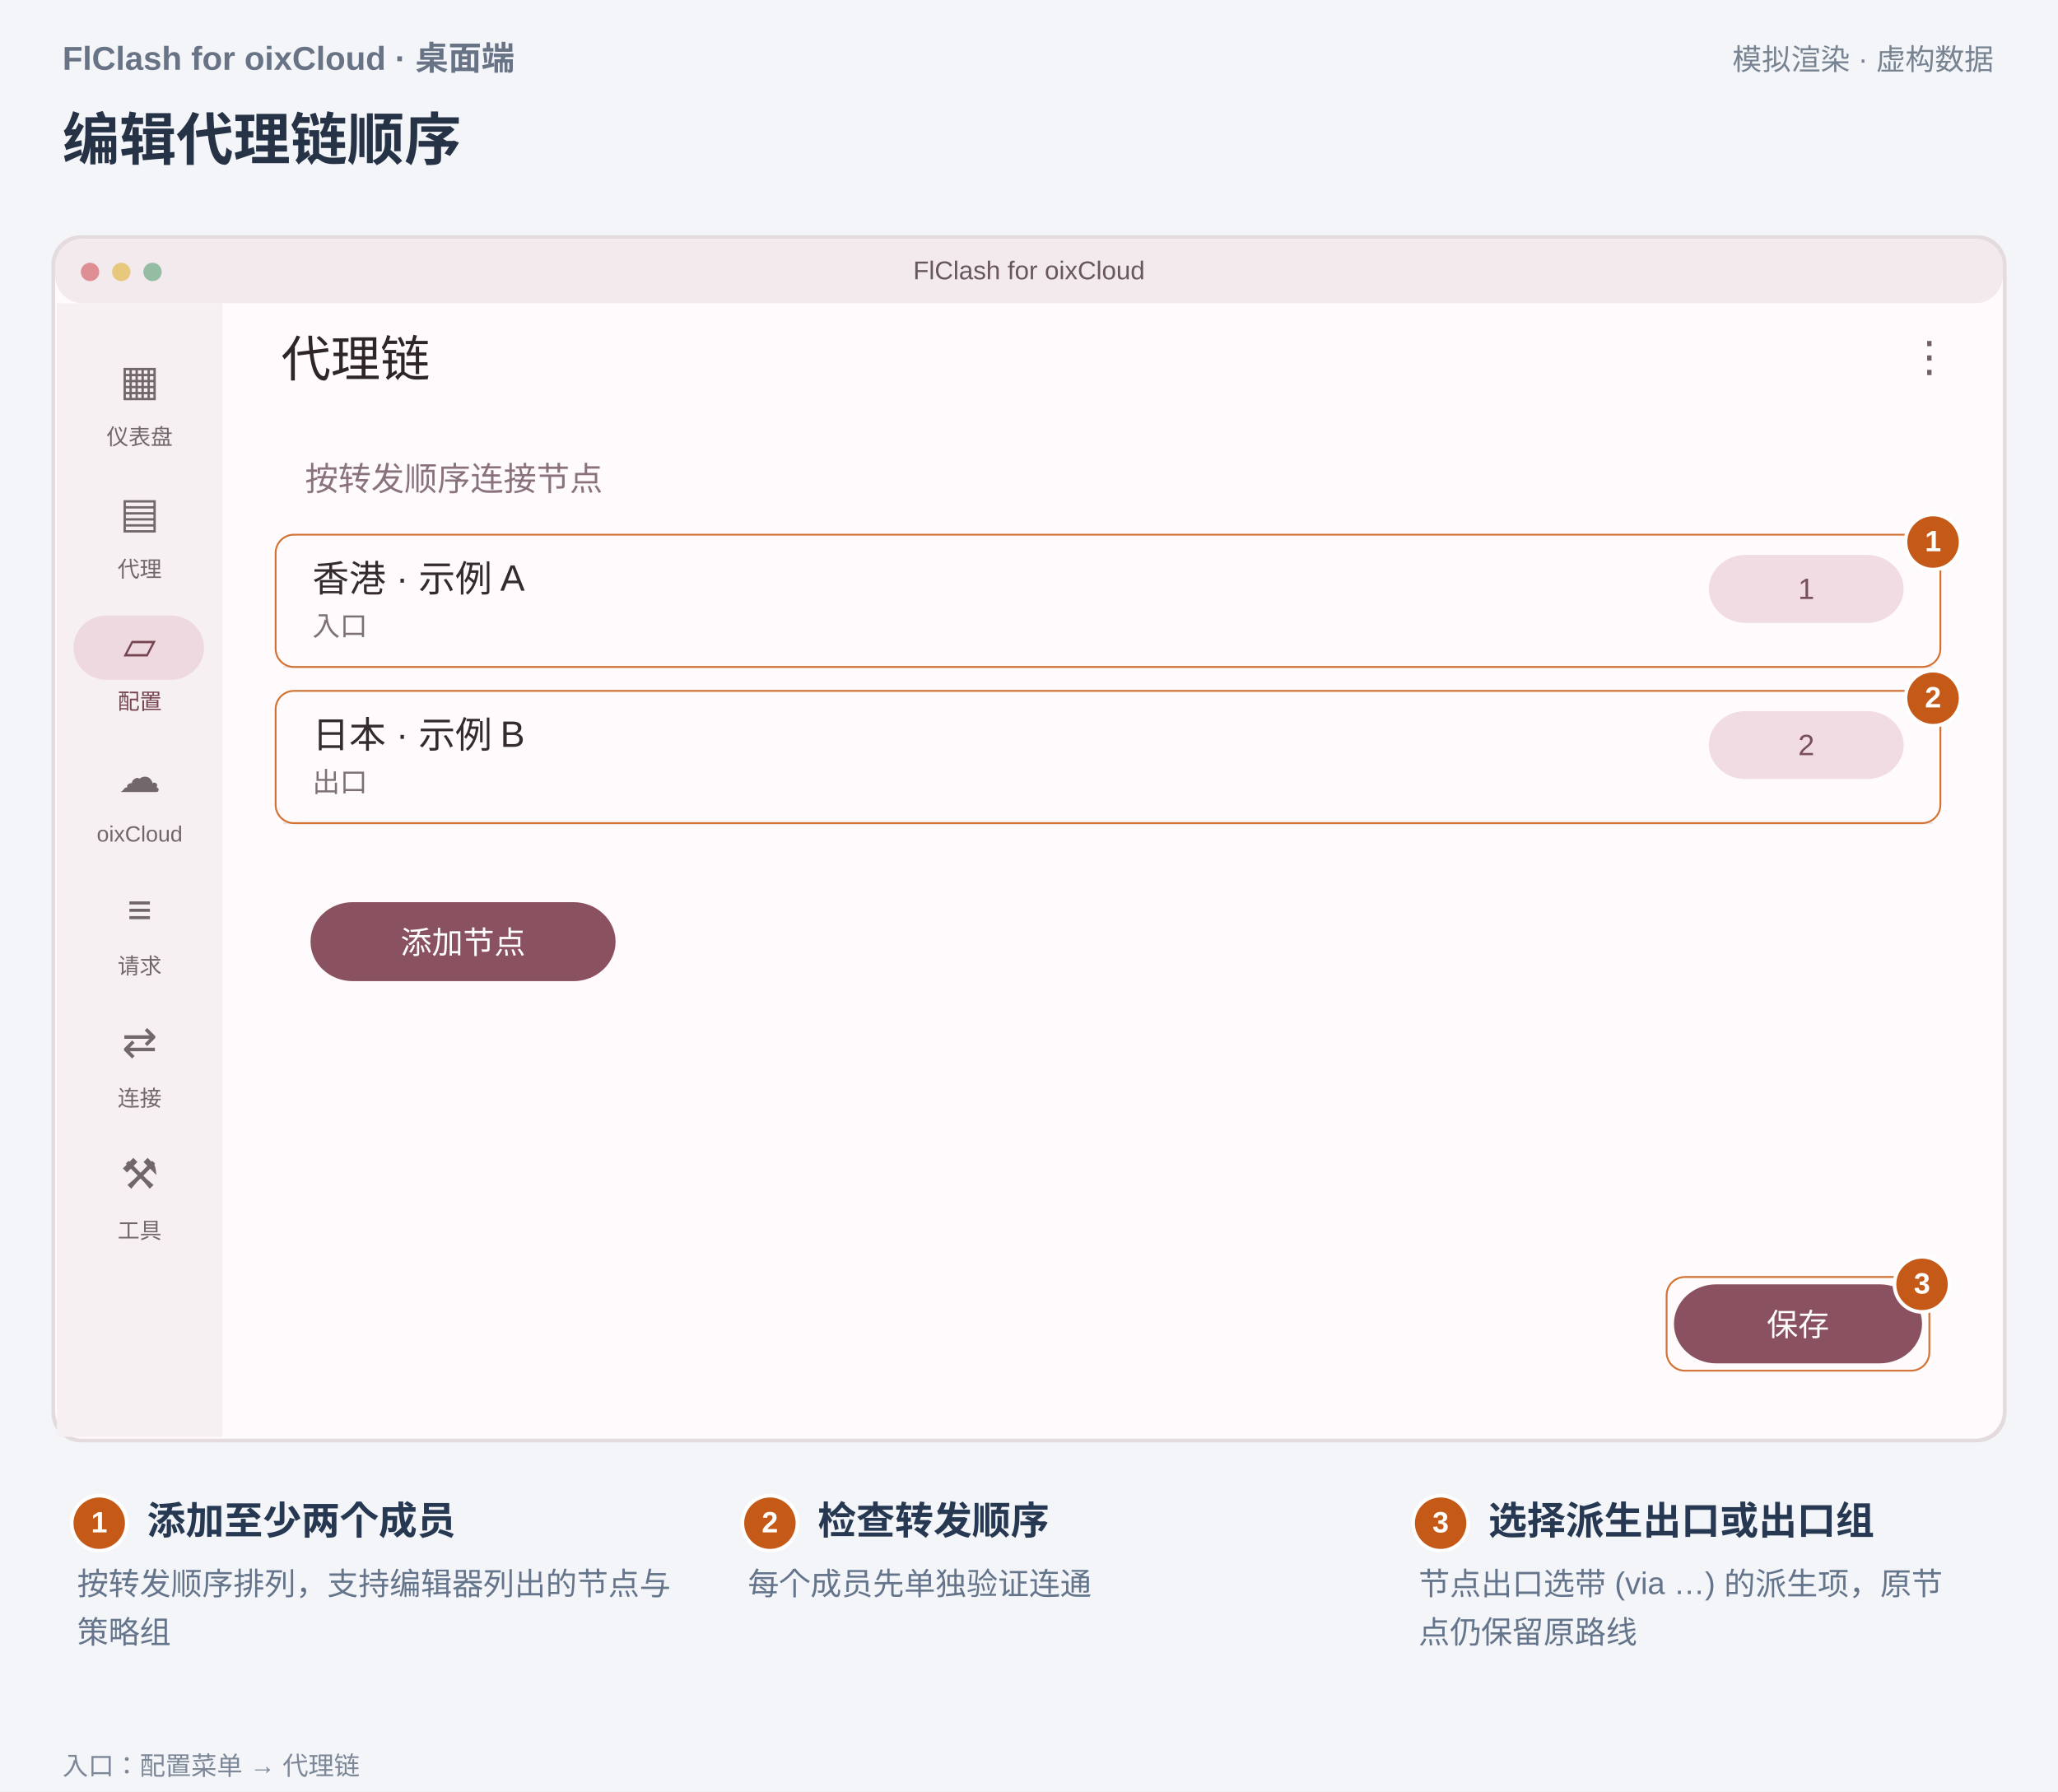
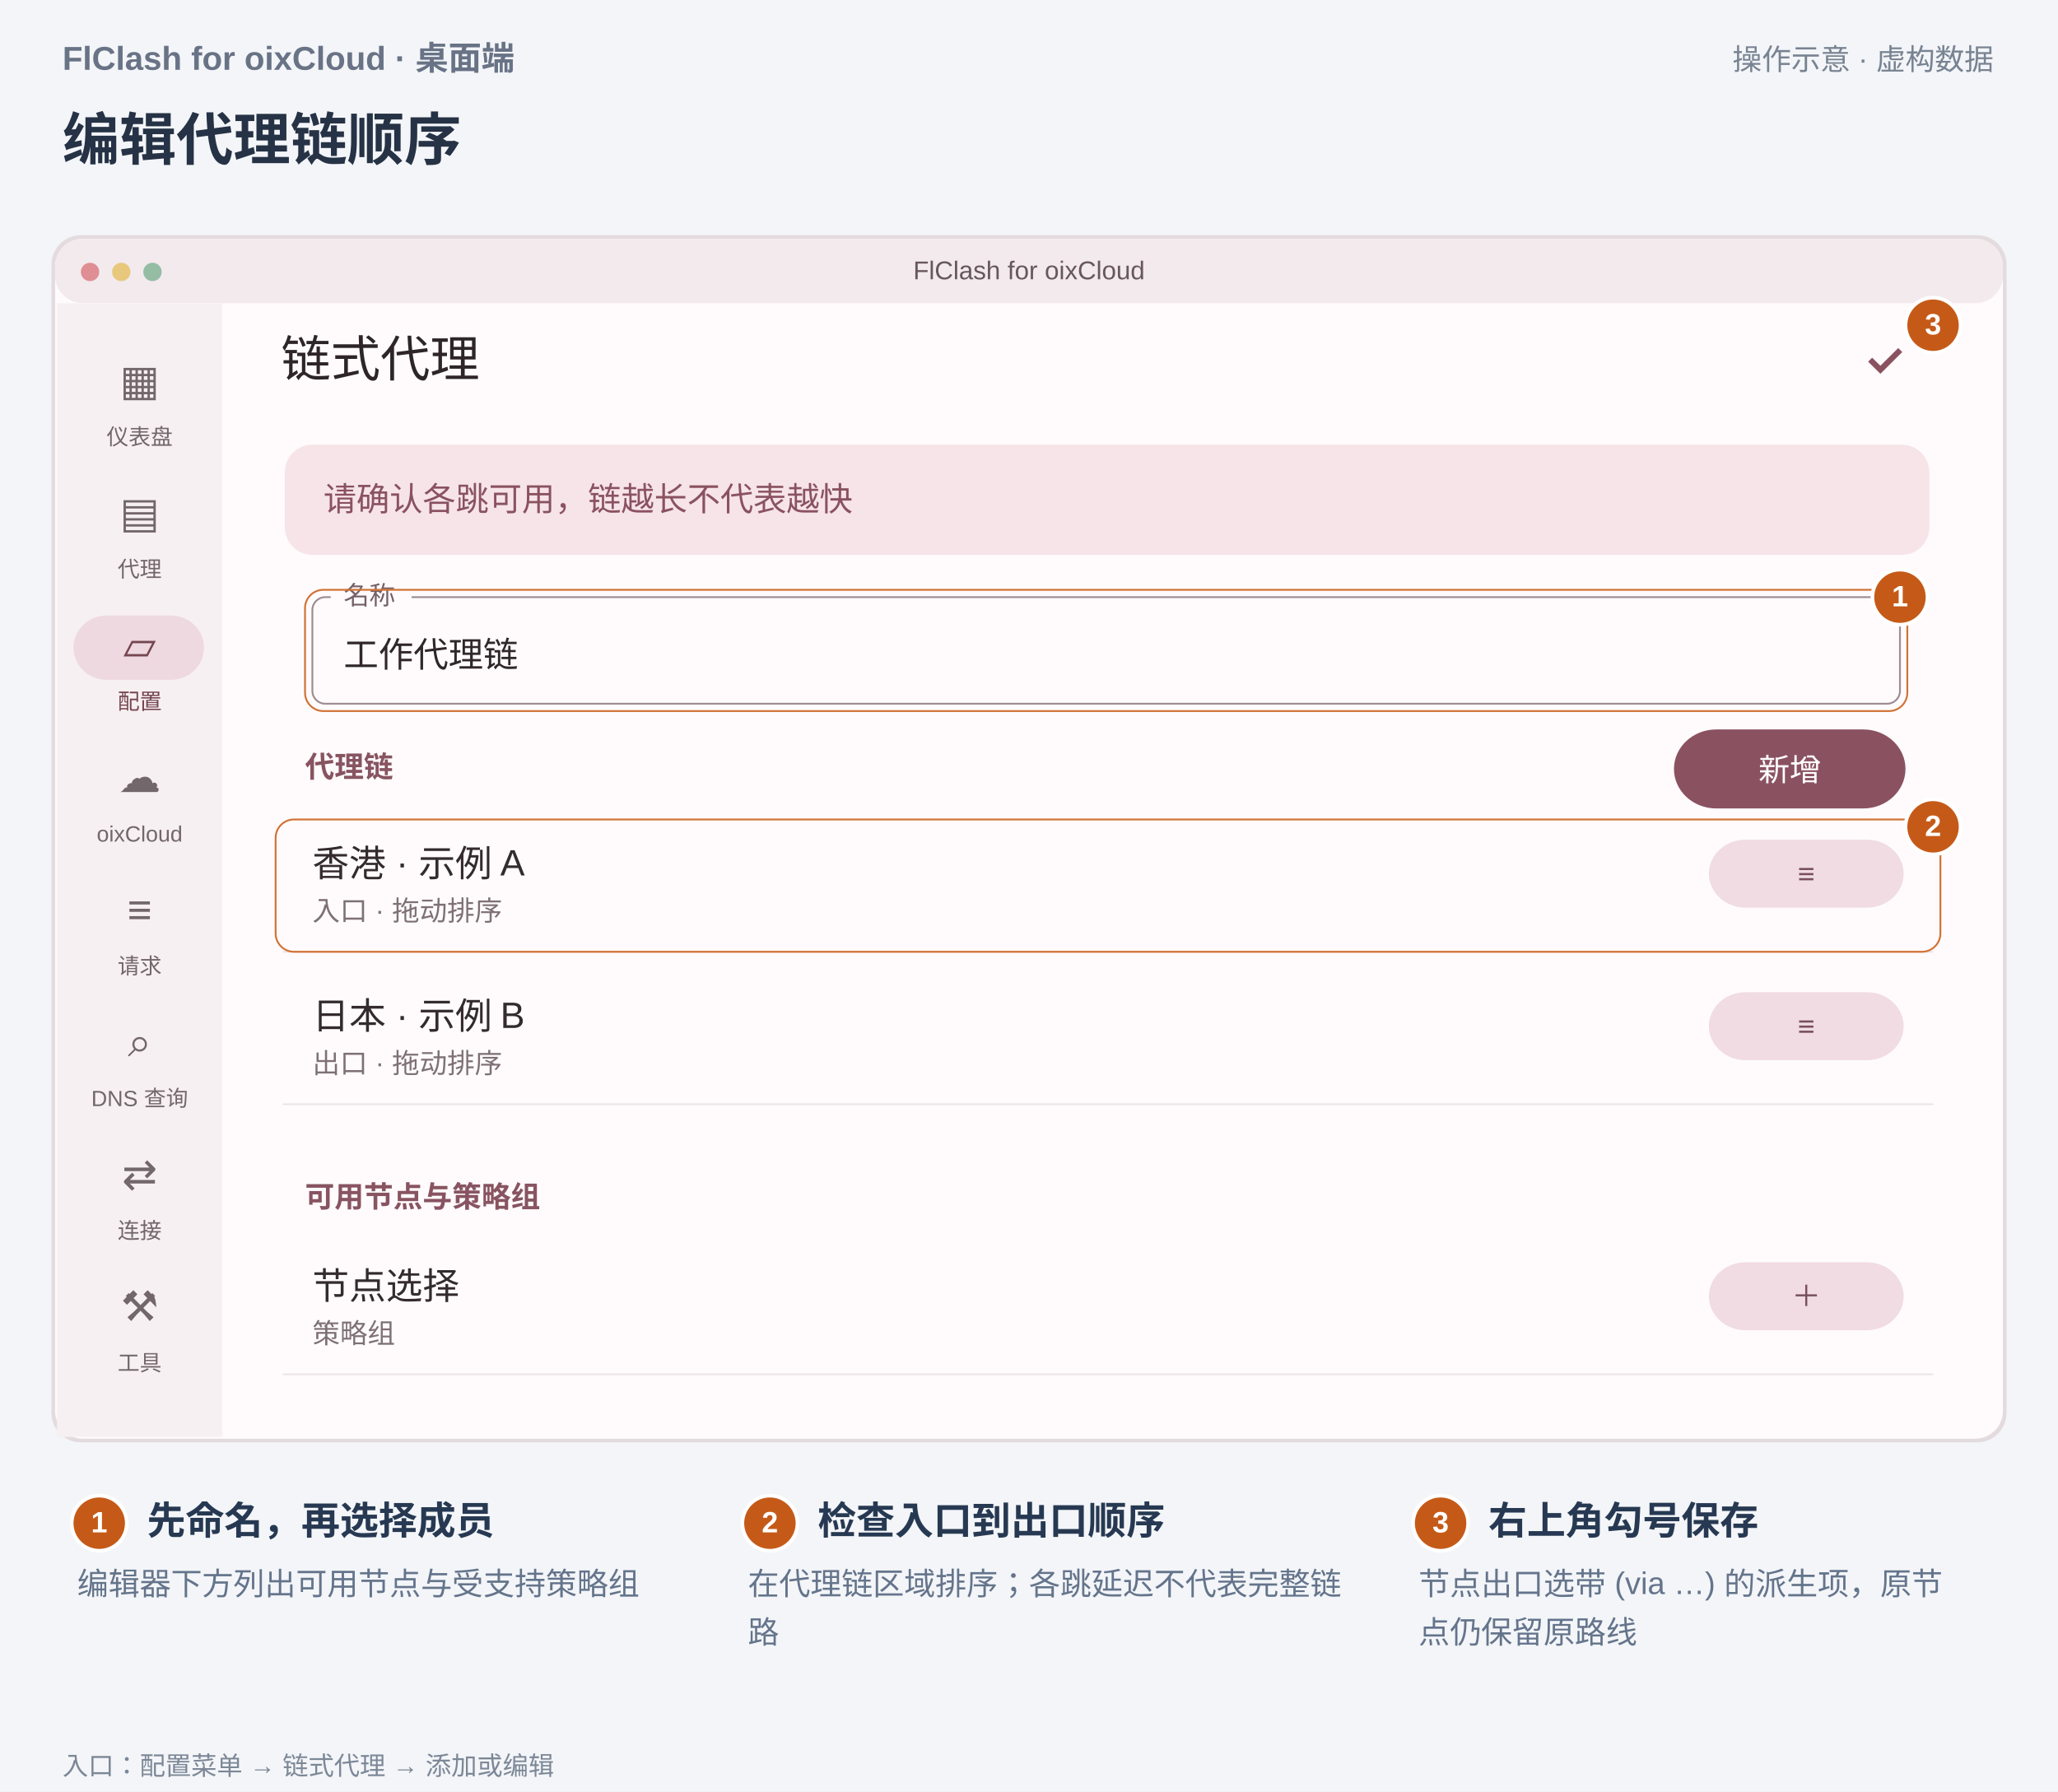
<svg xmlns="http://www.w3.org/2000/svg" width="1120" height="975" viewBox="0 0 1120 975" role="img" aria-labelledby="title desc">
  <g font-family="-apple-system,BlinkMacSystemFont,'PingFang SC','Segoe UI',Arial,sans-serif">
    <rect x="0" y="0" width="1120" height="975" rx="0" fill="#f3f5f8" stroke="none" />
    <text x="34" y="38" font-size="18" fill="#697386" font-weight="600" text-anchor="start">FlClash for oixCloud · 桌面端</text>
-     <text x="1085" y="38" font-size="16" fill="#788392" font-weight="500" text-anchor="end">模拟渲染 · 虚构数据</text>
+     <text x="1085" y="38" font-size="16" fill="#788392" font-weight="500" text-anchor="end">操作示意 · 虚构数据</text>
    <text x="34" y="87" font-size="31" fill="#263245" font-weight="700" text-anchor="start">编辑代理链顺序</text>
    <rect x="28" y="128" width="1064" height="657" rx="16" fill="#e3dbde" stroke="none" />
    <rect x="30" y="130" width="1060" height="653" rx="15" fill="#fffbfc" stroke="none" />
    <rect x="30" y="130" width="1060" height="35" rx="15" fill="#f2eaed" stroke="none" />
    <circle cx="49" cy="148" r="5" fill="#df8e94" stroke="none" stroke-width="1" />
    <circle cx="66" cy="148" r="5" fill="#e7c87c" stroke="none" stroke-width="1" />
    <circle cx="83" cy="148" r="5" fill="#95bda4" stroke="none" stroke-width="1" />
    <text x="560" y="152" font-size="14" fill="#68575e" font-weight="500" text-anchor="middle">FlClash for oixCloud</text>
    <rect x="31" y="165" width="90" height="617" rx="0" fill="#f7f0f2" stroke="none" />
    <text x="76" y="215" font-size="23" fill="#72676b" font-weight="500" text-anchor="middle">▦</text>
    <text x="76" y="242" font-size="12" fill="#72676b" font-weight="500" text-anchor="middle">仪表盘</text>
    <text x="76" y="287" font-size="23" fill="#72676b" font-weight="500" text-anchor="middle">▤</text>
    <text x="76" y="314" font-size="12" fill="#72676b" font-weight="500" text-anchor="middle">代理</text>
    <rect x="40" y="335" width="71" height="35" rx="18" fill="#edd9df" stroke="none" />
    <text x="76" y="359" font-size="23" fill="#754651" font-weight="500" text-anchor="middle">▱</text>
    <text x="76" y="386" font-size="12" fill="#754651" font-weight="500" text-anchor="middle">配置</text>
    <text x="76" y="431" font-size="23" fill="#72676b" font-weight="500" text-anchor="middle">☁</text>
    <text x="76" y="458" font-size="12" fill="#72676b" font-weight="500" text-anchor="middle">oixCloud</text>
    <text x="76" y="503" font-size="23" fill="#72676b" font-weight="500" text-anchor="middle">≡</text>
    <text x="76" y="530" font-size="12" fill="#72676b" font-weight="500" text-anchor="middle">请求</text>
-     <text x="76" y="575" font-size="23" fill="#72676b" font-weight="500" text-anchor="middle">⇄</text>
-     <text x="76" y="602" font-size="12" fill="#72676b" font-weight="500" text-anchor="middle">连接</text>
-     <text x="76" y="647" font-size="23" fill="#72676b" font-weight="500" text-anchor="middle">⚒</text>
-     <text x="76" y="674" font-size="12" fill="#72676b" font-weight="500" text-anchor="middle">工具</text>
-     <text x="153" y="205" font-size="27" fill="#2d2528" font-weight="500" text-anchor="start">代理链</text>
-     <text x="1050" y="202" font-size="23" fill="#715f66" font-weight="500" text-anchor="middle">⋮</text>
-     <text x="166" y="267" font-size="18" fill="#89717d" font-weight="400" text-anchor="start">按转发顺序连接节点</text>
-     <text x="170" y="322" font-size="20" fill="#332b2e" font-weight="400" text-anchor="start">香港 · 示例 A</text>
-     <text x="170" y="346" font-size="15" fill="#7e7176" font-weight="400" text-anchor="start">入口</text>
-     <rect x="930" y="302" width="106" height="37" rx="20" fill="#f0dce2" stroke="none" />
-     <text x="983" y="326" font-size="16" fill="#784f5b" font-weight="500" text-anchor="middle">1</text>
-     <path d="M154 363H1052" stroke="#ede5e8" stroke-width="1" />
-     <rect x="150" y="291" width="906" height="72" rx="10" fill="none" stroke="#d27336" />
-     <circle cx="1052" cy="295" r="15" fill="#c55a18" stroke="#fff" stroke-width="2" />
-     <text x="1052" y="300" font-size="16" fill="#fff" font-weight="700" text-anchor="middle">1</text>
-     <text x="170" y="407" font-size="20" fill="#332b2e" font-weight="400" text-anchor="start">日本 · 示例 B</text>
-     <text x="170" y="431" font-size="15" fill="#7e7176" font-weight="400" text-anchor="start">出口</text>
-     <rect x="930" y="387" width="106" height="37" rx="20" fill="#f0dce2" stroke="none" />
-     <text x="983" y="411" font-size="16" fill="#784f5b" font-weight="500" text-anchor="middle">2</text>
-     <path d="M154 448H1052" stroke="#ede5e8" stroke-width="1" />
-     <rect x="150" y="376" width="906" height="72" rx="10" fill="none" stroke="#d27336" />
-     <circle cx="1052" cy="380" r="15" fill="#c55a18" stroke="#fff" stroke-width="2" />
-     <text x="1052" y="385" font-size="16" fill="#fff" font-weight="700" text-anchor="middle">2</text>
-     <rect x="169" y="491" width="166" height="43" rx="23" fill="#8a5260" stroke="none" />
-     <text x="252" y="519" font-size="17" fill="#fff" font-weight="500" text-anchor="middle">添加节点</text>
-     <rect x="911" y="699" width="135" height="43" rx="23" fill="#8a5260" stroke="none" />
-     <text x="978.5" y="727" font-size="17" fill="#fff" font-weight="500" text-anchor="middle">保存</text>
-     <rect x="907" y="695" width="143" height="51" rx="10" fill="none" stroke="#d27336" />
-     <circle cx="1046" cy="699" r="15" fill="#c55a18" stroke="#fff" stroke-width="2" />
-     <text x="1046" y="704" font-size="16" fill="#fff" font-weight="700" text-anchor="middle">3</text>
+     <text x="76" y="575" font-size="23" fill="#72676b" font-weight="500" text-anchor="middle">⌕</text>
+     <text x="76" y="602" font-size="12" fill="#72676b" font-weight="500" text-anchor="middle">DNS 查询</text>
+     <text x="76" y="647" font-size="23" fill="#72676b" font-weight="500" text-anchor="middle">⇄</text>
+     <text x="76" y="674" font-size="12" fill="#72676b" font-weight="500" text-anchor="middle">连接</text>
+     <text x="76" y="719" font-size="23" fill="#72676b" font-weight="500" text-anchor="middle">⚒</text>
+     <text x="76" y="746" font-size="12" fill="#72676b" font-weight="500" text-anchor="middle">工具</text>
+     <text x="153" y="205" font-size="27" fill="#2d2528" font-weight="500" text-anchor="start">链式代理</text>
+     <text x="1037" y="205" font-size="26" fill="#8a5260" font-weight="600" text-anchor="end">✓</text>
+     <circle cx="1052" cy="177" r="15" fill="#c55a18" stroke="#fff" stroke-width="2" />
+     <text x="1052" y="182" font-size="16" fill="#fff" font-weight="700" text-anchor="middle">3</text>
+     <rect x="155" y="242" width="895" height="60" rx="15" fill="#f6e4e9" stroke="none" />
+     <text x="176" y="278" font-size="18" fill="#8a5260" font-weight="400" text-anchor="start">请确认各跳可用，链越长不代表越快</text>
+     <rect x="170" y="325" width="864" height="58" rx="7" fill="#fffbfc" stroke="#9d8d92" />
+     <rect x="180" y="316" width="44" height="18" rx="0" fill="#fffbfc" stroke="none" />
+     <text x="187" y="329" font-size="14" fill="#756067" font-weight="400" text-anchor="start">名称</text>
+     <text x="187" y="363" font-size="19" fill="#2f272a" font-weight="400" text-anchor="start">工作代理链</text>
+     <rect x="166" y="321" width="872" height="66" rx="10" fill="none" stroke="#d27336" />
+     <circle cx="1034" cy="325" r="15" fill="#c55a18" stroke="#fff" stroke-width="2" />
+     <text x="1034" y="330" font-size="16" fill="#fff" font-weight="700" text-anchor="middle">1</text>
+     <text x="166" y="423" font-size="16" fill="#885461" font-weight="600" text-anchor="start">代理链</text>
+     <rect x="911" y="397" width="126" height="43" rx="23" fill="#8a5260" stroke="none" />
+     <text x="974" y="425" font-size="17" fill="#fff" font-weight="500" text-anchor="middle">新增</text>
+     <text x="170" y="477" font-size="20" fill="#332b2e" font-weight="400" text-anchor="start">香港 · 示例 A</text>
+     <text x="170" y="501" font-size="15" fill="#7e7176" font-weight="400" text-anchor="start">入口  ·  拖动排序</text>
+     <rect x="930" y="457" width="106" height="37" rx="20" fill="#f0dce2" stroke="none" />
+     <text x="983" y="481" font-size="16" fill="#784f5b" font-weight="500" text-anchor="middle">≡</text>
+     <path d="M154 518H1052" stroke="#ede5e8" stroke-width="1" />
+     <rect x="150" y="446" width="906" height="72" rx="10" fill="none" stroke="#d27336" />
+     <circle cx="1052" cy="450" r="15" fill="#c55a18" stroke="#fff" stroke-width="2" />
+     <text x="1052" y="455" font-size="16" fill="#fff" font-weight="700" text-anchor="middle">2</text>
+     <text x="170" y="560" font-size="20" fill="#332b2e" font-weight="400" text-anchor="start">日本 · 示例 B</text>
+     <text x="170" y="584" font-size="15" fill="#7e7176" font-weight="400" text-anchor="start">出口  ·  拖动排序</text>
+     <rect x="930" y="540" width="106" height="37" rx="20" fill="#f0dce2" stroke="none" />
+     <text x="983" y="564" font-size="16" fill="#784f5b" font-weight="500" text-anchor="middle">≡</text>
+     <path d="M154 601H1052" stroke="#ede5e8" stroke-width="1" />
+     <text x="166" y="657" font-size="16" fill="#885461" font-weight="600" text-anchor="start">可用节点与策略组</text>
+     <text x="170" y="707" font-size="20" fill="#332b2e" font-weight="400" text-anchor="start">节点选择</text>
+     <text x="170" y="731" font-size="15" fill="#7e7176" font-weight="400" text-anchor="start">策略组</text>
+     <rect x="930" y="687" width="106" height="37" rx="20" fill="#f0dce2" stroke="none" />
+     <text x="983" y="711" font-size="16" fill="#784f5b" font-weight="500" text-anchor="middle">＋</text>
+     <path d="M154 748H1052" stroke="#ede5e8" stroke-width="1" />
    <circle cx="54" cy="829" r="15" fill="#c55a18" stroke="#fff" stroke-width="2" />
    <text x="54" y="834" font-size="16" fill="#fff" font-weight="700" text-anchor="middle">1</text>
-     <text x="80" y="835" font-size="21" fill="#273952" font-weight="600" text-anchor="start">添加至少两个成员</text>
-     <text x="42" y="868" font-size="17" fill="#64748b" font-weight="400" text-anchor="start">按转发顺序排列，支持编辑器列出的节点与</text>
-     <text x="42" y="894.35" font-size="17" fill="#64748b" font-weight="400" text-anchor="start">策略组</text>
+     <text x="80" y="835" font-size="21" fill="#273952" font-weight="600" text-anchor="start">先命名，再选择成员</text>
+     <text x="42" y="868" font-size="17" fill="#64748b" font-weight="400" text-anchor="start">编辑器下方列出可用节点与受支持策略组</text>
    <circle cx="419" cy="829" r="15" fill="#c55a18" stroke="#fff" stroke-width="2" />
    <text x="419" y="834" font-size="16" fill="#fff" font-weight="700" text-anchor="middle">2</text>
-     <text x="445" y="835" font-size="21" fill="#273952" font-weight="600" text-anchor="start">检查转发顺序</text>
-     <text x="407" y="868" font-size="17" fill="#64748b" font-weight="400" text-anchor="start">每个成员先单独验证连通</text>
+     <text x="445" y="835" font-size="21" fill="#273952" font-weight="600" text-anchor="start">检查入口到出口顺序</text>
+     <text x="407" y="868" font-size="17" fill="#64748b" font-weight="400" text-anchor="start">在代理链区域排序；各跳延迟不代表完整链</text>
+     <text x="407" y="894.35" font-size="17" fill="#64748b" font-weight="400" text-anchor="start">路</text>
    <circle cx="784" cy="829" r="15" fill="#c55a18" stroke="#fff" stroke-width="2" />
    <text x="784" y="834" font-size="16" fill="#fff" font-weight="700" text-anchor="middle">3</text>
-     <text x="810" y="835" font-size="21" fill="#273952" font-weight="600" text-anchor="start">选择派生出口或出口组</text>
+     <text x="810" y="835" font-size="21" fill="#273952" font-weight="600" text-anchor="start">右上角勾号保存</text>
    <text x="772" y="868" font-size="17" fill="#64748b" font-weight="400" text-anchor="start">节点出口选带 (via …) 的派生项，原节</text>
    <text x="772" y="894.35" font-size="17" fill="#64748b" font-weight="400" text-anchor="start">点仍保留原路线</text>
-     <text x="34" y="966" font-size="14" fill="#7c8797" font-weight="400" text-anchor="start">入口：配置菜单 → 代理链</text>
+     <text x="34" y="966" font-size="14" fill="#7c8797" font-weight="400" text-anchor="start">入口：配置菜单 → 链式代理 → 添加或编辑</text>
  </g>
</svg>
